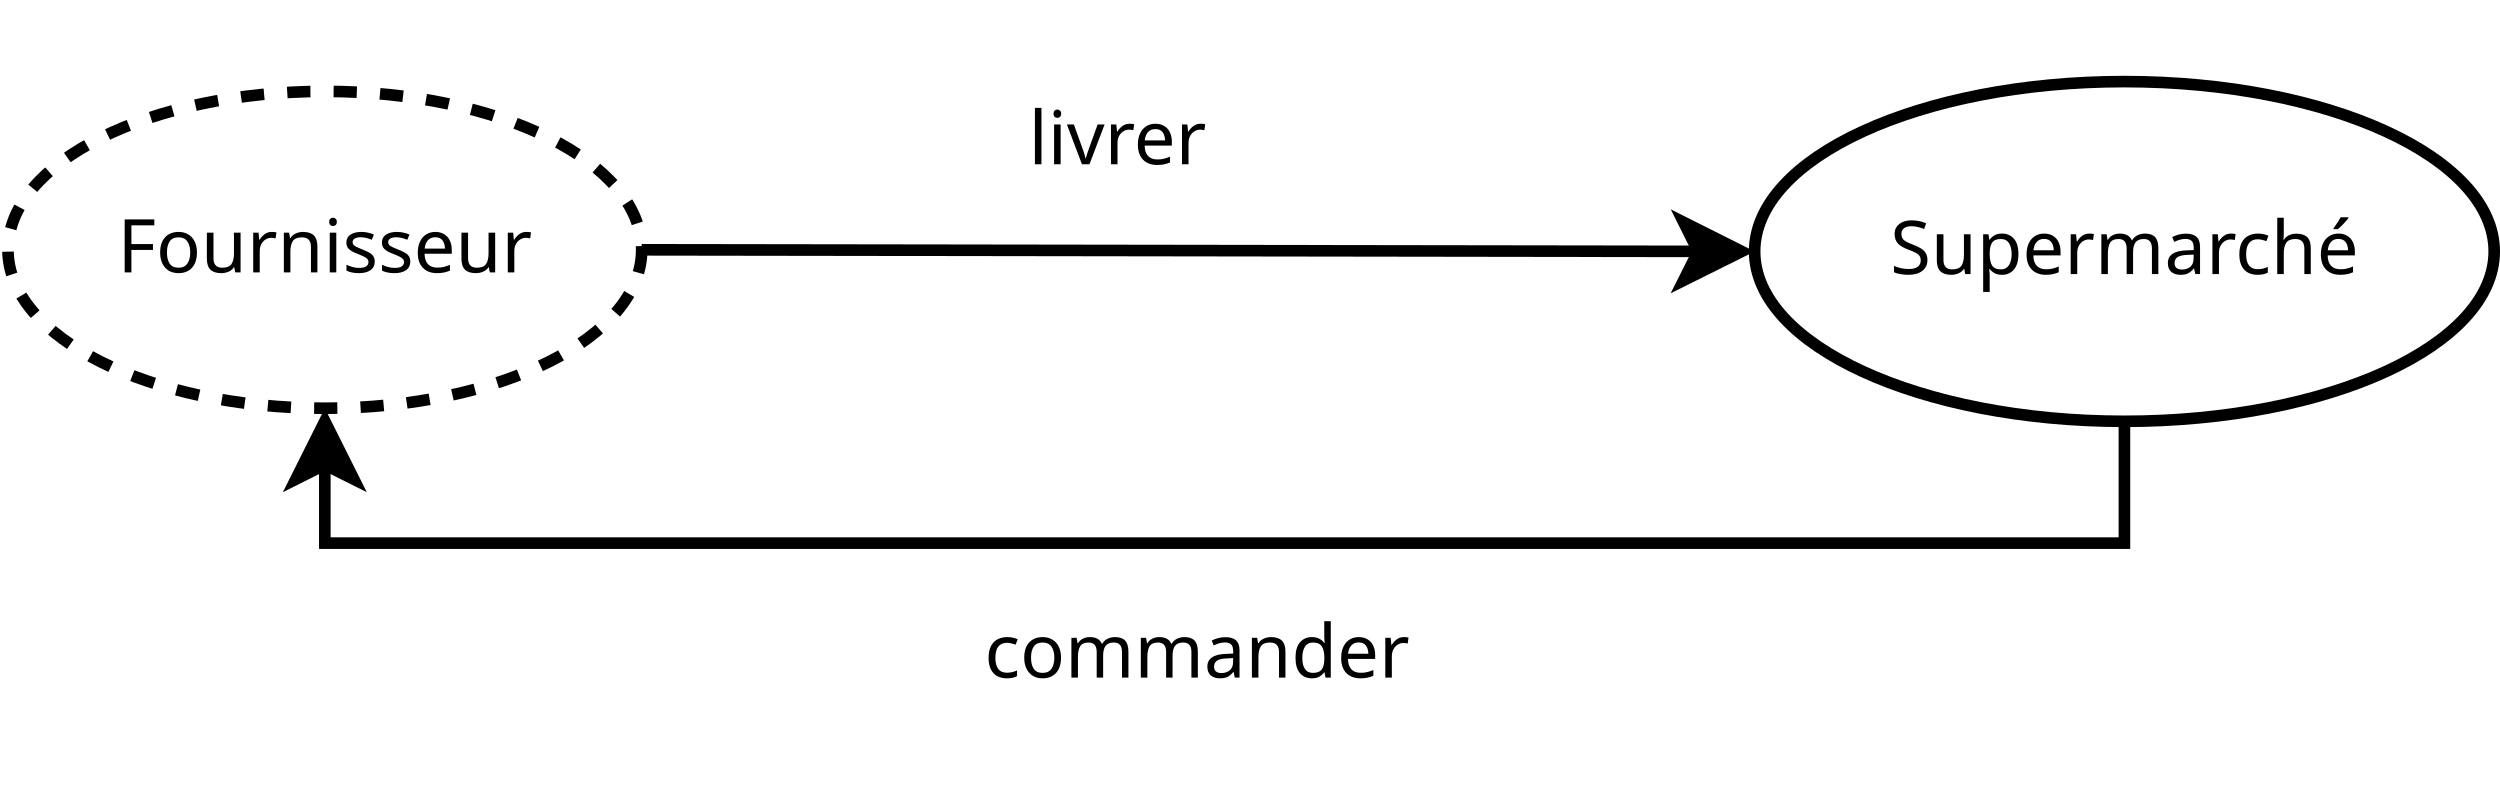
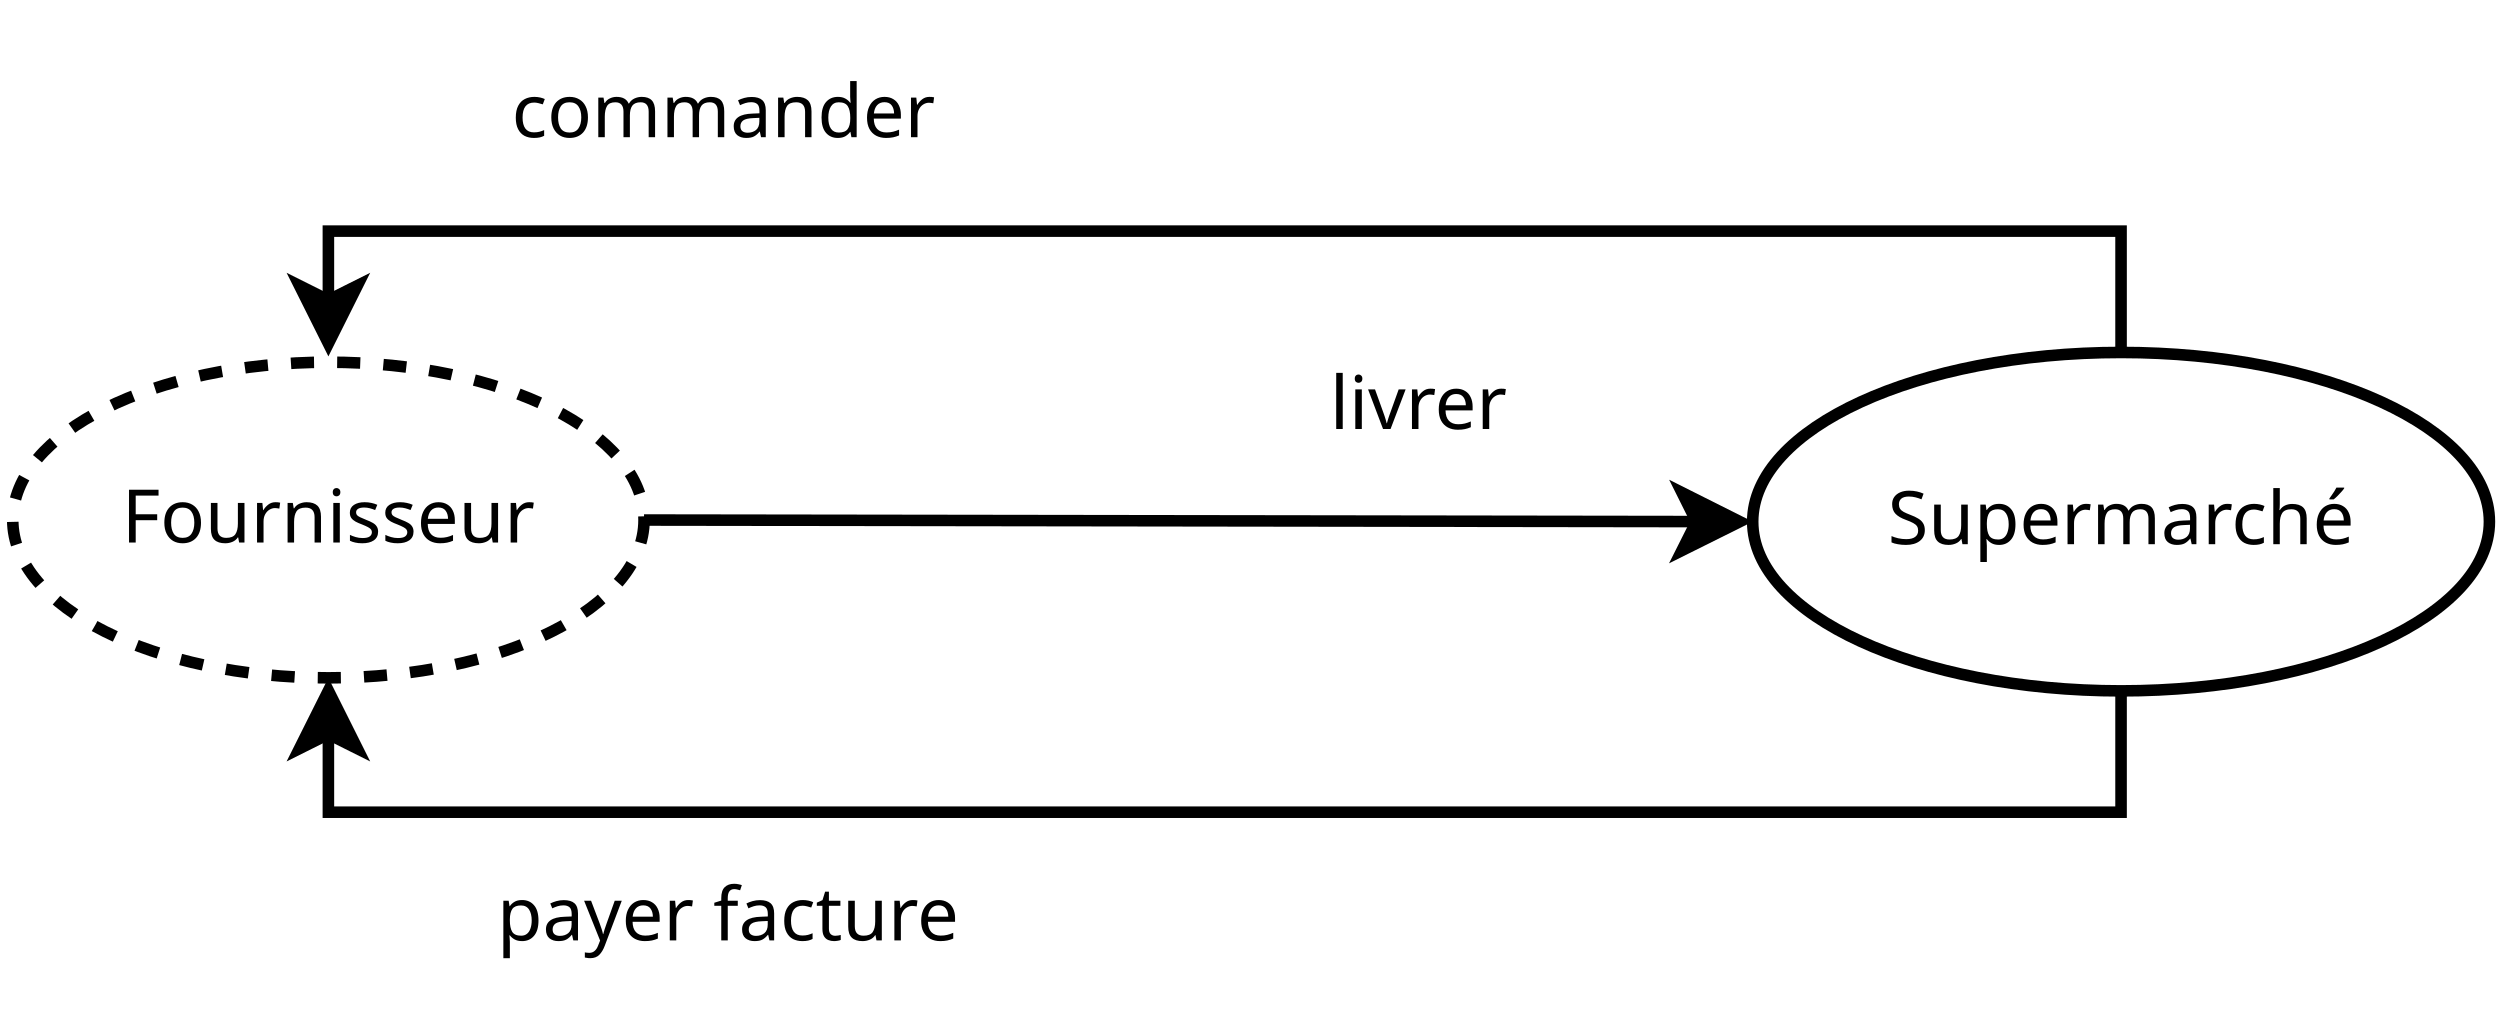
- <svg xmlns="http://www.w3.org/2000/svg" width="22cm" height="7cm" viewBox="317 240 431 127">
+ <svg xmlns="http://www.w3.org/2000/svg" width="22cm" height="9cm" viewBox="317 188 431 177">
  <g>
    <ellipse style="fill: none; fill-opacity:0; stroke-width: 2; stroke-dasharray: 4; stroke: #000000" cx="373" cy="277.999" rx="54.626" ry="27.313" />
    <text font-size="12.8" style="fill: #000000;text-anchor:middle;font-family:sans-serif;font-style:normal;font-weight:normal" x="373" y="281.899">
      <tspan x="373" y="281.899">Fournisseur</tspan>
    </text>
  </g>
  <g>
-     <line style="fill: none; fill-opacity:0; stroke-width: 2; stroke: #000000" x1="427.626" y1="278" x2="609.766" y2="278.269" />
-     <polygon style="fill: #000000" points="617.266,278.28 607.259,283.265 609.766,278.269 607.273,273.265 " />
-     <polygon style="fill: none; fill-opacity:0; stroke-width: 2; stroke: #000000" points="617.266,278.28 607.259,283.265 609.766,278.269 607.273,273.265 " />
+     <line style="fill: none; fill-opacity:0; stroke-width: 2; stroke: #000000" x1="427.626" y1="278" x2="609.766" y2="278.268" />
+     <polygon style="fill: #000000" points="617.266,278.279 607.259,283.264 609.766,278.268 607.273,273.264 " />
+     <polygon style="fill: none; fill-opacity:0; stroke-width: 2; stroke: #000000" points="617.266,278.279 607.259,283.264 609.766,278.268 607.273,273.264 " />
  </g>
  <g>
-     <rect style="fill: none; fill-opacity:0; stroke-width: 2.35099e-37; stroke-dasharray: 20; stroke: #000000" x="477.3" y="240.7" width="64.7" height="37.3" />
-     <text font-size="12.8" style="fill: #000000;text-anchor:middle;font-family:sans-serif;font-style:normal;font-weight:normal" x="509.65" y="263.25">
-       <tspan x="509.65" y="263.25">livrer</tspan>
+     <rect style="fill: none; fill-opacity:0; stroke-width: 2.35099e-37; stroke-dasharray: 20; stroke: #000000" x="529.3" y="239.7" width="64.7" height="37.3" />
+     <text font-size="12.8" style="fill: #000000;text-anchor:middle;font-family:sans-serif;font-style:normal;font-weight:normal" x="561.65" y="262.25">
+       <tspan x="561.65" y="262.25">livrer</tspan>
    </text>
  </g>
  <g>
    <ellipse style="fill: none; fill-opacity:0; stroke-width: 2; stroke: #000000" cx="683.251" cy="278.283" rx="63.749" ry="29.283" />
    <text font-size="12.8" style="fill: #000000;text-anchor:middle;font-family:sans-serif;font-style:normal;font-weight:normal" x="683.251" y="282.183">
      <tspan x="683.251" y="282.183">Supermarché</tspan>
    </text>
  </g>
  <g>
-     <rect style="fill: none; fill-opacity:0; stroke-width: 2.35099e-37; stroke-dasharray: 20; stroke: #000000" x="470.3" y="328.7" width="106.15" height="38.3" />
-     <text font-size="12.8" style="fill: #000000;text-anchor:middle;font-family:sans-serif;font-style:normal;font-weight:normal" x="523.375" y="351.75">
-       <tspan x="523.375" y="351.75">commander</tspan>
+     <rect style="fill: none; fill-opacity:0; stroke-width: 2.35099e-37; stroke-dasharray: 20; stroke: #000000" x="388.3" y="188.7" width="106.15" height="38.3" />
+     <text font-size="12.8" style="fill: #000000;text-anchor:middle;font-family:sans-serif;font-style:normal;font-weight:normal" x="441.375" y="211.75">
+       <tspan x="441.375" y="211.75">commander</tspan>
    </text>
  </g>
  <g>
    <polyline style="fill: none; fill-opacity:0; stroke-width: 2; stroke: #000000" points="683.251,307.566 683.251,328.566 373,328.566 373,315.048 " />
    <polygon style="fill: #000000" points="373,307.548 378,317.548 373,315.048 368,317.548 " />
    <polygon style="fill: none; fill-opacity:0; stroke-width: 2; stroke: #000000" points="373,307.548 378,317.548 373,315.048 368,317.548 " />
  </g>
+   <g>
+     <polyline style="fill: none; fill-opacity:0; stroke-width: 2; stroke: #000000" points="683.251,249 683.251,228 373,228 373,239.943 " />
+     <polygon style="fill: #000000" points="373,247.443 368,237.443 373,239.943 378,237.443 " />
+     <polygon style="fill: none; fill-opacity:0; stroke-width: 2; stroke: #000000" points="373,247.443 368,237.443 373,239.943 378,237.443 " />
+   </g>
+   <g>
+     <rect style="fill: none; fill-opacity:0; stroke-width: 2.35099e-37; stroke-dasharray: 20; stroke: #000000" x="389.075" y="328.2" width="106.15" height="37.3" />
+     <text font-size="12.8" style="fill: #000000;text-anchor:middle;font-family:sans-serif;font-style:normal;font-weight:normal" x="442.15" y="350.75">
+       <tspan x="442.15" y="350.75">payer facture</tspan>
+     </text>
+   </g>
</svg>
